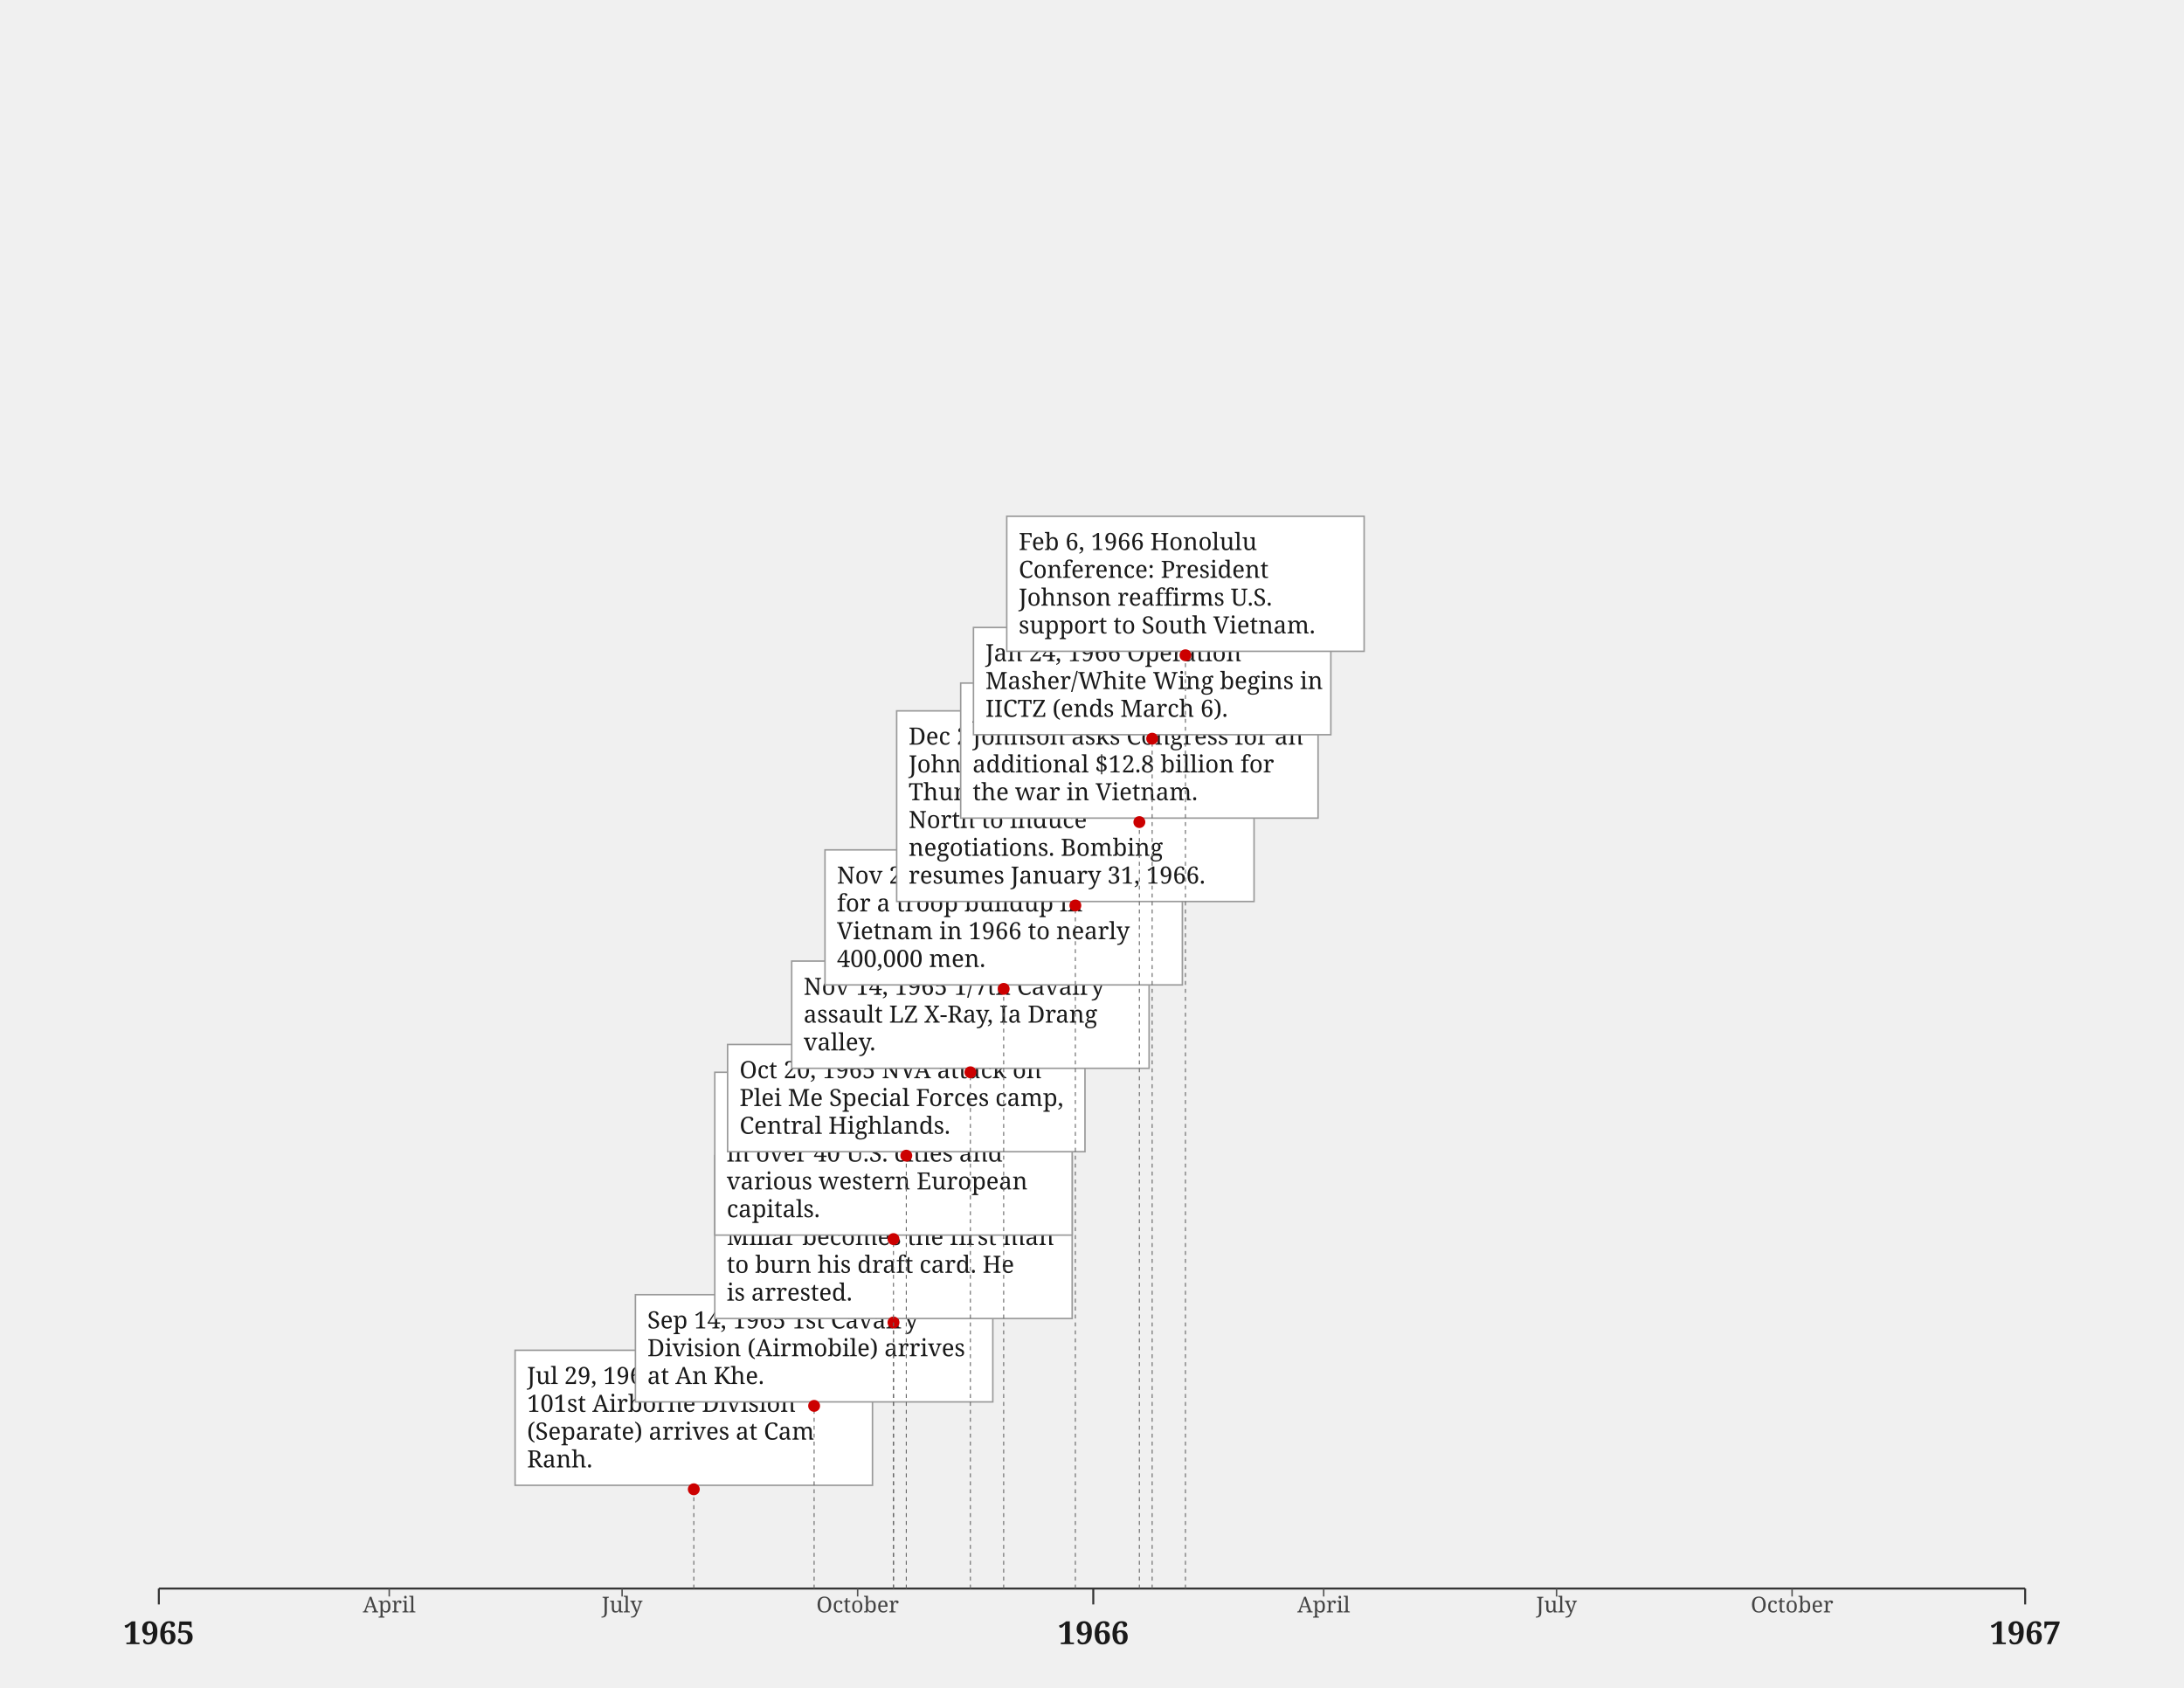
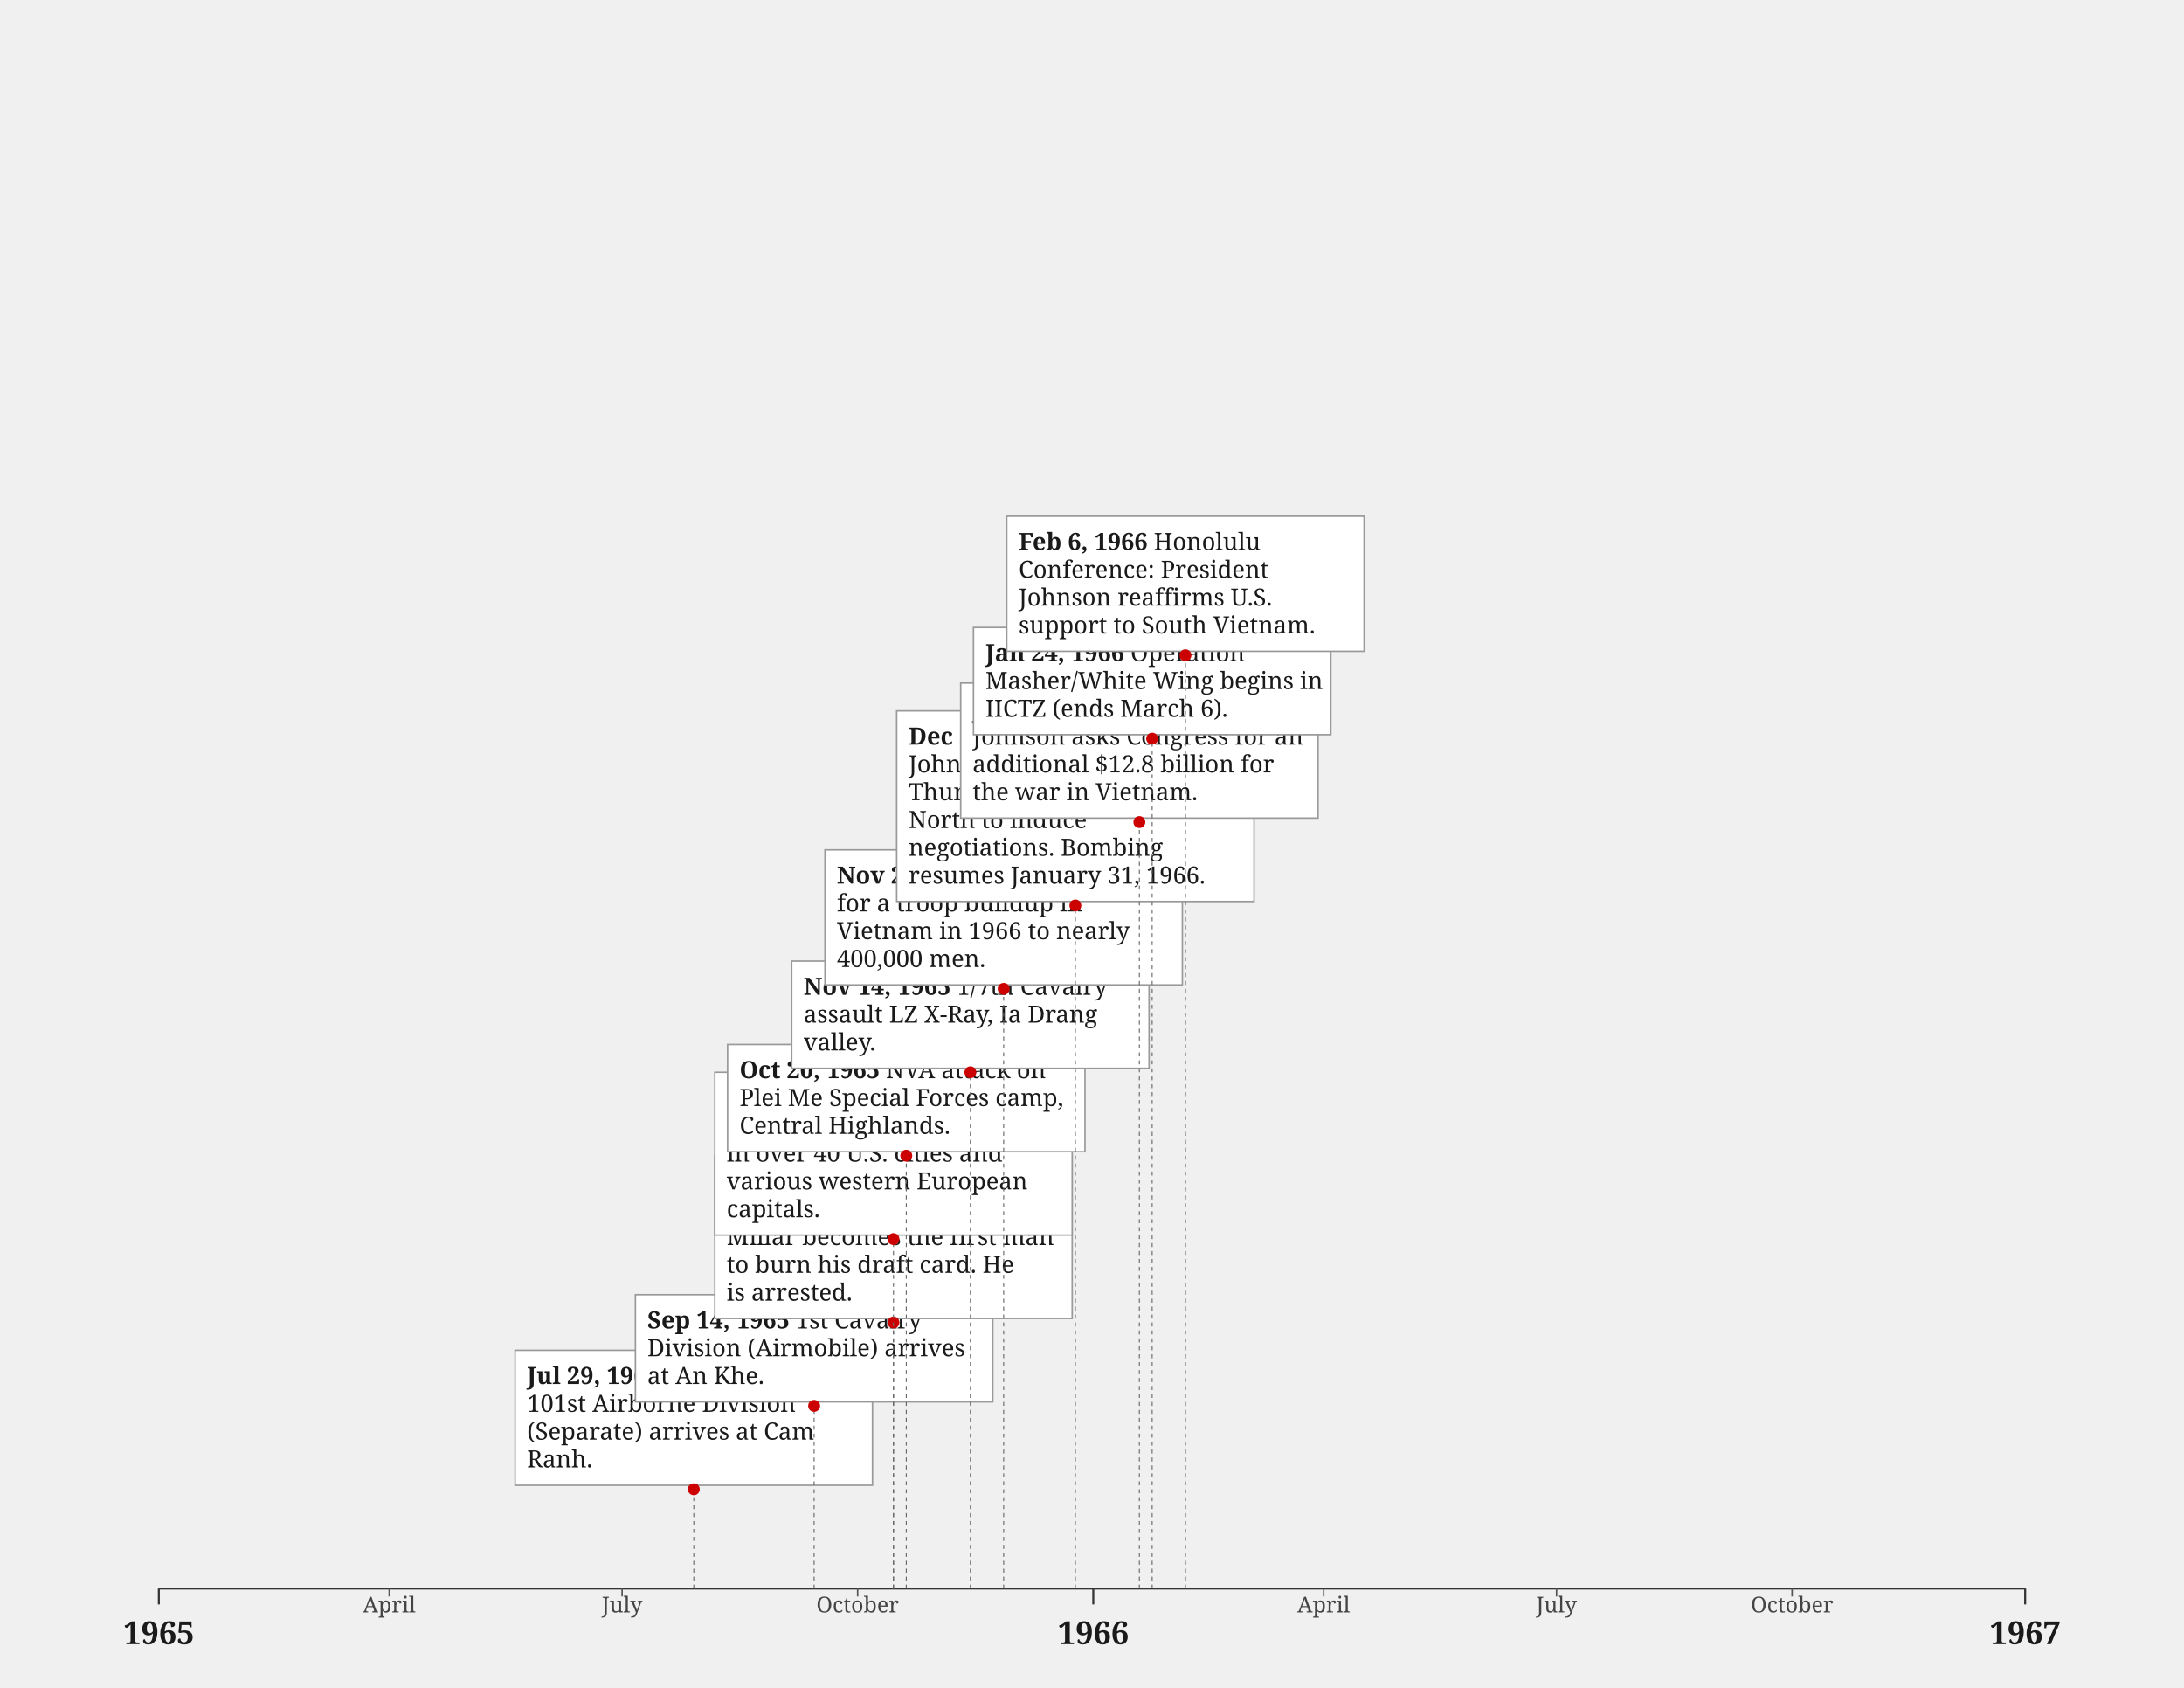
<svg xmlns="http://www.w3.org/2000/svg" viewBox="0 0 1100 850" width="11in" height="8.5in">
  <style>.axis { stroke: #333; stroke-width: 1; fill: none; }
.tick { stroke: #333; stroke-width: 1; }
.tick-month { stroke: #555; stroke-width: 0.75; }
.event-line { stroke: #666; stroke-width: 0.5; stroke-dasharray: 2,2; }
.event-dot { fill: #c00; }
.event-box { fill: #fff; stroke: #999; stroke-width: 0.75; }
.event-text { font-family: Georgia, serif; font-size: 12px; fill: #1a1a1a; }
+ .event-date { font-weight: bold; }
.year-label { font-family: Georgia, serif; font-size: 16px; font-weight: bold; fill: #1a1a1a; }
.month-label { font-family: Georgia, serif; font-size: 11px; fill: #444; }
</style>
  <line class="axis" x1="80" y1="800" x2="1020" y2="800" />
  <line class="tick" x1="80.0" y1="800" x2="80.0" y2="808" />
  <text class="year-label" x="80.0" y="828" text-anchor="middle">1965</text>
  <line class="tick" x1="550.645" y1="800" x2="550.645" y2="808" />
  <text class="year-label" x="550.645" y="828" text-anchor="middle">1966</text>
  <line class="tick" x1="1020.0" y1="800" x2="1020.0" y2="808" />
  <text class="year-label" x="1020.0" y="828" text-anchor="middle">1967</text>
  <line class="tick-month" x1="196.049" y1="800" x2="196.049" y2="804" />
  <text class="month-label" x="196.049" y="812" text-anchor="middle">April</text>
  <line class="tick-month" x1="313.334" y1="800" x2="313.334" y2="804" />
  <text class="month-label" x="313.334" y="812" text-anchor="middle">July</text>
  <line class="tick-month" x1="431.963" y1="800" x2="431.963" y2="804" />
  <text class="month-label" x="431.963" y="812" text-anchor="middle">October</text>
  <line class="tick-month" x1="666.694" y1="800" x2="666.694" y2="804" />
  <text class="month-label" x="666.694" y="812" text-anchor="middle">April</text>
  <line class="tick-month" x1="783.979" y1="800" x2="783.979" y2="804" />
  <text class="month-label" x="783.979" y="812" text-anchor="middle">July</text>
  <line class="tick-month" x1="902.607" y1="800" x2="902.607" y2="804" />
  <text class="month-label" x="902.607" y="812" text-anchor="middle">October</text>
  <rect class="event-box" x="259.439" y="680" width="180" height="68" />
  <line class="event-line" x1="349.439" y1="800" x2="349.439" y2="750" />
  <circle class="event-dot" cx="349.439" cy="750" r="3" />
-   <text class="event-text" x="265.439" y="697" text-anchor="start">Jul 29, 1965 1st Brigade,</text>
+   <text class="event-text" x="265.439" y="697" text-anchor="start">
+     <tspan class="event-date">Jul 29, 1965 </tspan>
+     <tspan>1st Brigade,</tspan>
+   </text>
  <text class="event-text" x="265.439" y="711" text-anchor="start">101st Airborne Division</text>
  <text class="event-text" x="265.439" y="725" text-anchor="start">(Separate) arrives at Cam</text>
  <text class="event-text" x="265.439" y="739" text-anchor="start">Ranh.</text>
  <rect class="event-box" x="320.042" y="652" width="180" height="54" />
  <line class="event-line" x1="410.042" y1="800" x2="410.042" y2="708" />
  <circle class="event-dot" cx="410.042" cy="708" r="3" />
-   <text class="event-text" x="326.042" y="669" text-anchor="start">Sep 14, 1965 1st Cavalry</text>
+   <text class="event-text" x="326.042" y="669" text-anchor="start">
+     <tspan class="event-date">Sep 14, 1965 </tspan>
+     <tspan>1st Cavalry</tspan>
+   </text>
  <text class="event-text" x="326.042" y="683" text-anchor="start">Division (Airmobile) arrives</text>
  <text class="event-text" x="326.042" y="697" text-anchor="start">at An Khe.</text>
  <rect class="event-box" x="360.015" y="582" width="180" height="82" />
  <line class="event-line" x1="450.015" y1="800" x2="450.015" y2="666" />
  <circle class="event-dot" cx="450.015" cy="666" r="3" />
-   <text class="event-text" x="366.015" y="599" text-anchor="start">Oct 15, 1965 At a protest</text>
+   <text class="event-text" x="366.015" y="599" text-anchor="start">
+     <tspan class="event-date">Oct 15, 1965 </tspan>
+     <tspan>At a protest</tspan>
+   </text>
  <text class="event-text" x="366.015" y="613" text-anchor="start">rally in the U.S., David</text>
  <text class="event-text" x="366.015" y="627" text-anchor="start">Millar becomes the first man</text>
  <text class="event-text" x="366.015" y="641" text-anchor="start">to burn his draft card. He</text>
  <text class="event-text" x="366.015" y="655" text-anchor="start">is arrested.</text>
  <rect class="event-box" x="360.015" y="540" width="180" height="82" />
  <line class="event-line" x1="450.015" y1="800" x2="450.015" y2="624" />
  <circle class="event-dot" cx="450.015" cy="624" r="3" />
-   <text class="event-text" x="366.015" y="557" text-anchor="start">Oct 15, 1965 Relatively</text>
+   <text class="event-text" x="366.015" y="557" text-anchor="start">
+     <tspan class="event-date">Oct 15, 1965 </tspan>
+     <tspan>Relatively</tspan>
+   </text>
  <text class="event-text" x="366.015" y="571" text-anchor="start">minor antiwar protests held</text>
  <text class="event-text" x="366.015" y="585" text-anchor="start">in over 40 U.S. cities and</text>
  <text class="event-text" x="366.015" y="599" text-anchor="start">various western European</text>
  <text class="event-text" x="366.015" y="613" text-anchor="start">capitals.</text>
  <rect class="event-box" x="366.462" y="526" width="180" height="54" />
  <line class="event-line" x1="456.462" y1="800" x2="456.462" y2="582" />
  <circle class="event-dot" cx="456.462" cy="582" r="3" />
-   <text class="event-text" x="372.462" y="543" text-anchor="start">Oct 20, 1965 NVA attack on</text>
+   <text class="event-text" x="372.462" y="543" text-anchor="start">
+     <tspan class="event-date">Oct 20, 1965 </tspan>
+     <tspan>NVA attack on</tspan>
+   </text>
  <text class="event-text" x="372.462" y="557" text-anchor="start">Plei Me Special Forces camp,</text>
  <text class="event-text" x="372.462" y="571" text-anchor="start">Central Highlands.</text>
  <rect class="event-box" x="398.752" y="484" width="180" height="54" />
  <line class="event-line" x1="488.752" y1="800" x2="488.752" y2="540" />
  <circle class="event-dot" cx="488.752" cy="540" r="3" />
-   <text class="event-text" x="404.752" y="501" text-anchor="start">Nov 14, 1965 1/7th Cavalry</text>
+   <text class="event-text" x="404.752" y="501" text-anchor="start">
+     <tspan class="event-date">Nov 14, 1965 </tspan>
+     <tspan>1/7th Cavalry</tspan>
+   </text>
  <text class="event-text" x="404.752" y="515" text-anchor="start">assault LZ X-Ray, Ia Drang</text>
  <text class="event-text" x="404.752" y="529" text-anchor="start">valley.</text>
  <rect class="event-box" x="415.514" y="428" width="180" height="68" />
  <line class="event-line" x1="505.514" y1="800" x2="505.514" y2="498" />
  <circle class="event-dot" cx="505.514" cy="498" r="3" />
-   <text class="event-text" x="421.514" y="445" text-anchor="start">Nov 27, 1965 Pentagon calls</text>
+   <text class="event-text" x="421.514" y="445" text-anchor="start">
+     <tspan class="event-date">Nov 27, 1965 </tspan>
+     <tspan>Pentagon calls</tspan>
+   </text>
  <text class="event-text" x="421.514" y="459" text-anchor="start">for a troop buildup in</text>
  <text class="event-text" x="421.514" y="473" text-anchor="start">Vietnam in 1966 to nearly</text>
  <text class="event-text" x="421.514" y="487" text-anchor="start">400,000 men.</text>
  <rect class="event-box" x="451.619" y="358" width="180" height="96" />
  <line class="event-line" x1="541.619" y1="800" x2="541.619" y2="456" />
  <circle class="event-dot" cx="541.619" cy="456" r="3" />
-   <text class="event-text" x="457.619" y="375" text-anchor="start">Dec 25, 1965 President</text>
+   <text class="event-text" x="457.619" y="375" text-anchor="start">
+     <tspan class="event-date">Dec 25, 1965 </tspan>
+     <tspan>President</tspan>
+   </text>
  <text class="event-text" x="457.619" y="389" text-anchor="start">Johnson suspends Rolling</text>
  <text class="event-text" x="457.619" y="403" text-anchor="start">Thunder air attacks on the</text>
  <text class="event-text" x="457.619" y="417" text-anchor="start">North to induce</text>
  <text class="event-text" x="457.619" y="431" text-anchor="start">negotiations. Bombing</text>
  <text class="event-text" x="457.619" y="445" text-anchor="start">resumes January 31, 1966.</text>
  <rect class="event-box" x="483.855" y="344" width="180" height="68" />
  <line class="event-line" x1="573.855" y1="800" x2="573.855" y2="414" />
  <circle class="event-dot" cx="573.855" cy="414" r="3" />
-   <text class="event-text" x="489.855" y="361" text-anchor="start">Jan 19, 1966 President</text>
+   <text class="event-text" x="489.855" y="361" text-anchor="start">
+     <tspan class="event-date">Jan 19, 1966 </tspan>
+     <tspan>President</tspan>
+   </text>
  <text class="event-text" x="489.855" y="375" text-anchor="start">Johnson asks Congress for an</text>
  <text class="event-text" x="489.855" y="389" text-anchor="start">additional $12.8 billion for</text>
  <text class="event-text" x="489.855" y="403" text-anchor="start">the war in Vietnam.</text>
  <rect class="event-box" x="490.302" y="316" width="180" height="54" />
  <line class="event-line" x1="580.302" y1="800" x2="580.302" y2="372" />
  <circle class="event-dot" cx="580.302" cy="372" r="3" />
-   <text class="event-text" x="496.302" y="333" text-anchor="start">Jan 24, 1966 Operation</text>
+   <text class="event-text" x="496.302" y="333" text-anchor="start">
+     <tspan class="event-date">Jan 24, 1966 </tspan>
+     <tspan>Operation</tspan>
+   </text>
  <text class="event-text" x="496.302" y="347" text-anchor="start">Masher/White Wing begins in</text>
  <text class="event-text" x="496.302" y="361" text-anchor="start">IICTZ (ends March 6).</text>
  <rect class="event-box" x="507.064" y="260" width="180" height="68" />
  <line class="event-line" x1="597.064" y1="800" x2="597.064" y2="330" />
  <circle class="event-dot" cx="597.064" cy="330" r="3" />
-   <text class="event-text" x="513.064" y="277" text-anchor="start">Feb 6, 1966 Honolulu</text>
+   <text class="event-text" x="513.064" y="277" text-anchor="start">
+     <tspan class="event-date">Feb 6, 1966 </tspan>
+     <tspan>Honolulu</tspan>
+   </text>
  <text class="event-text" x="513.064" y="291" text-anchor="start">Conference: President</text>
  <text class="event-text" x="513.064" y="305" text-anchor="start">Johnson reaffirms U.S.</text>
  <text class="event-text" x="513.064" y="319" text-anchor="start">support to South Vietnam.</text>
</svg>
